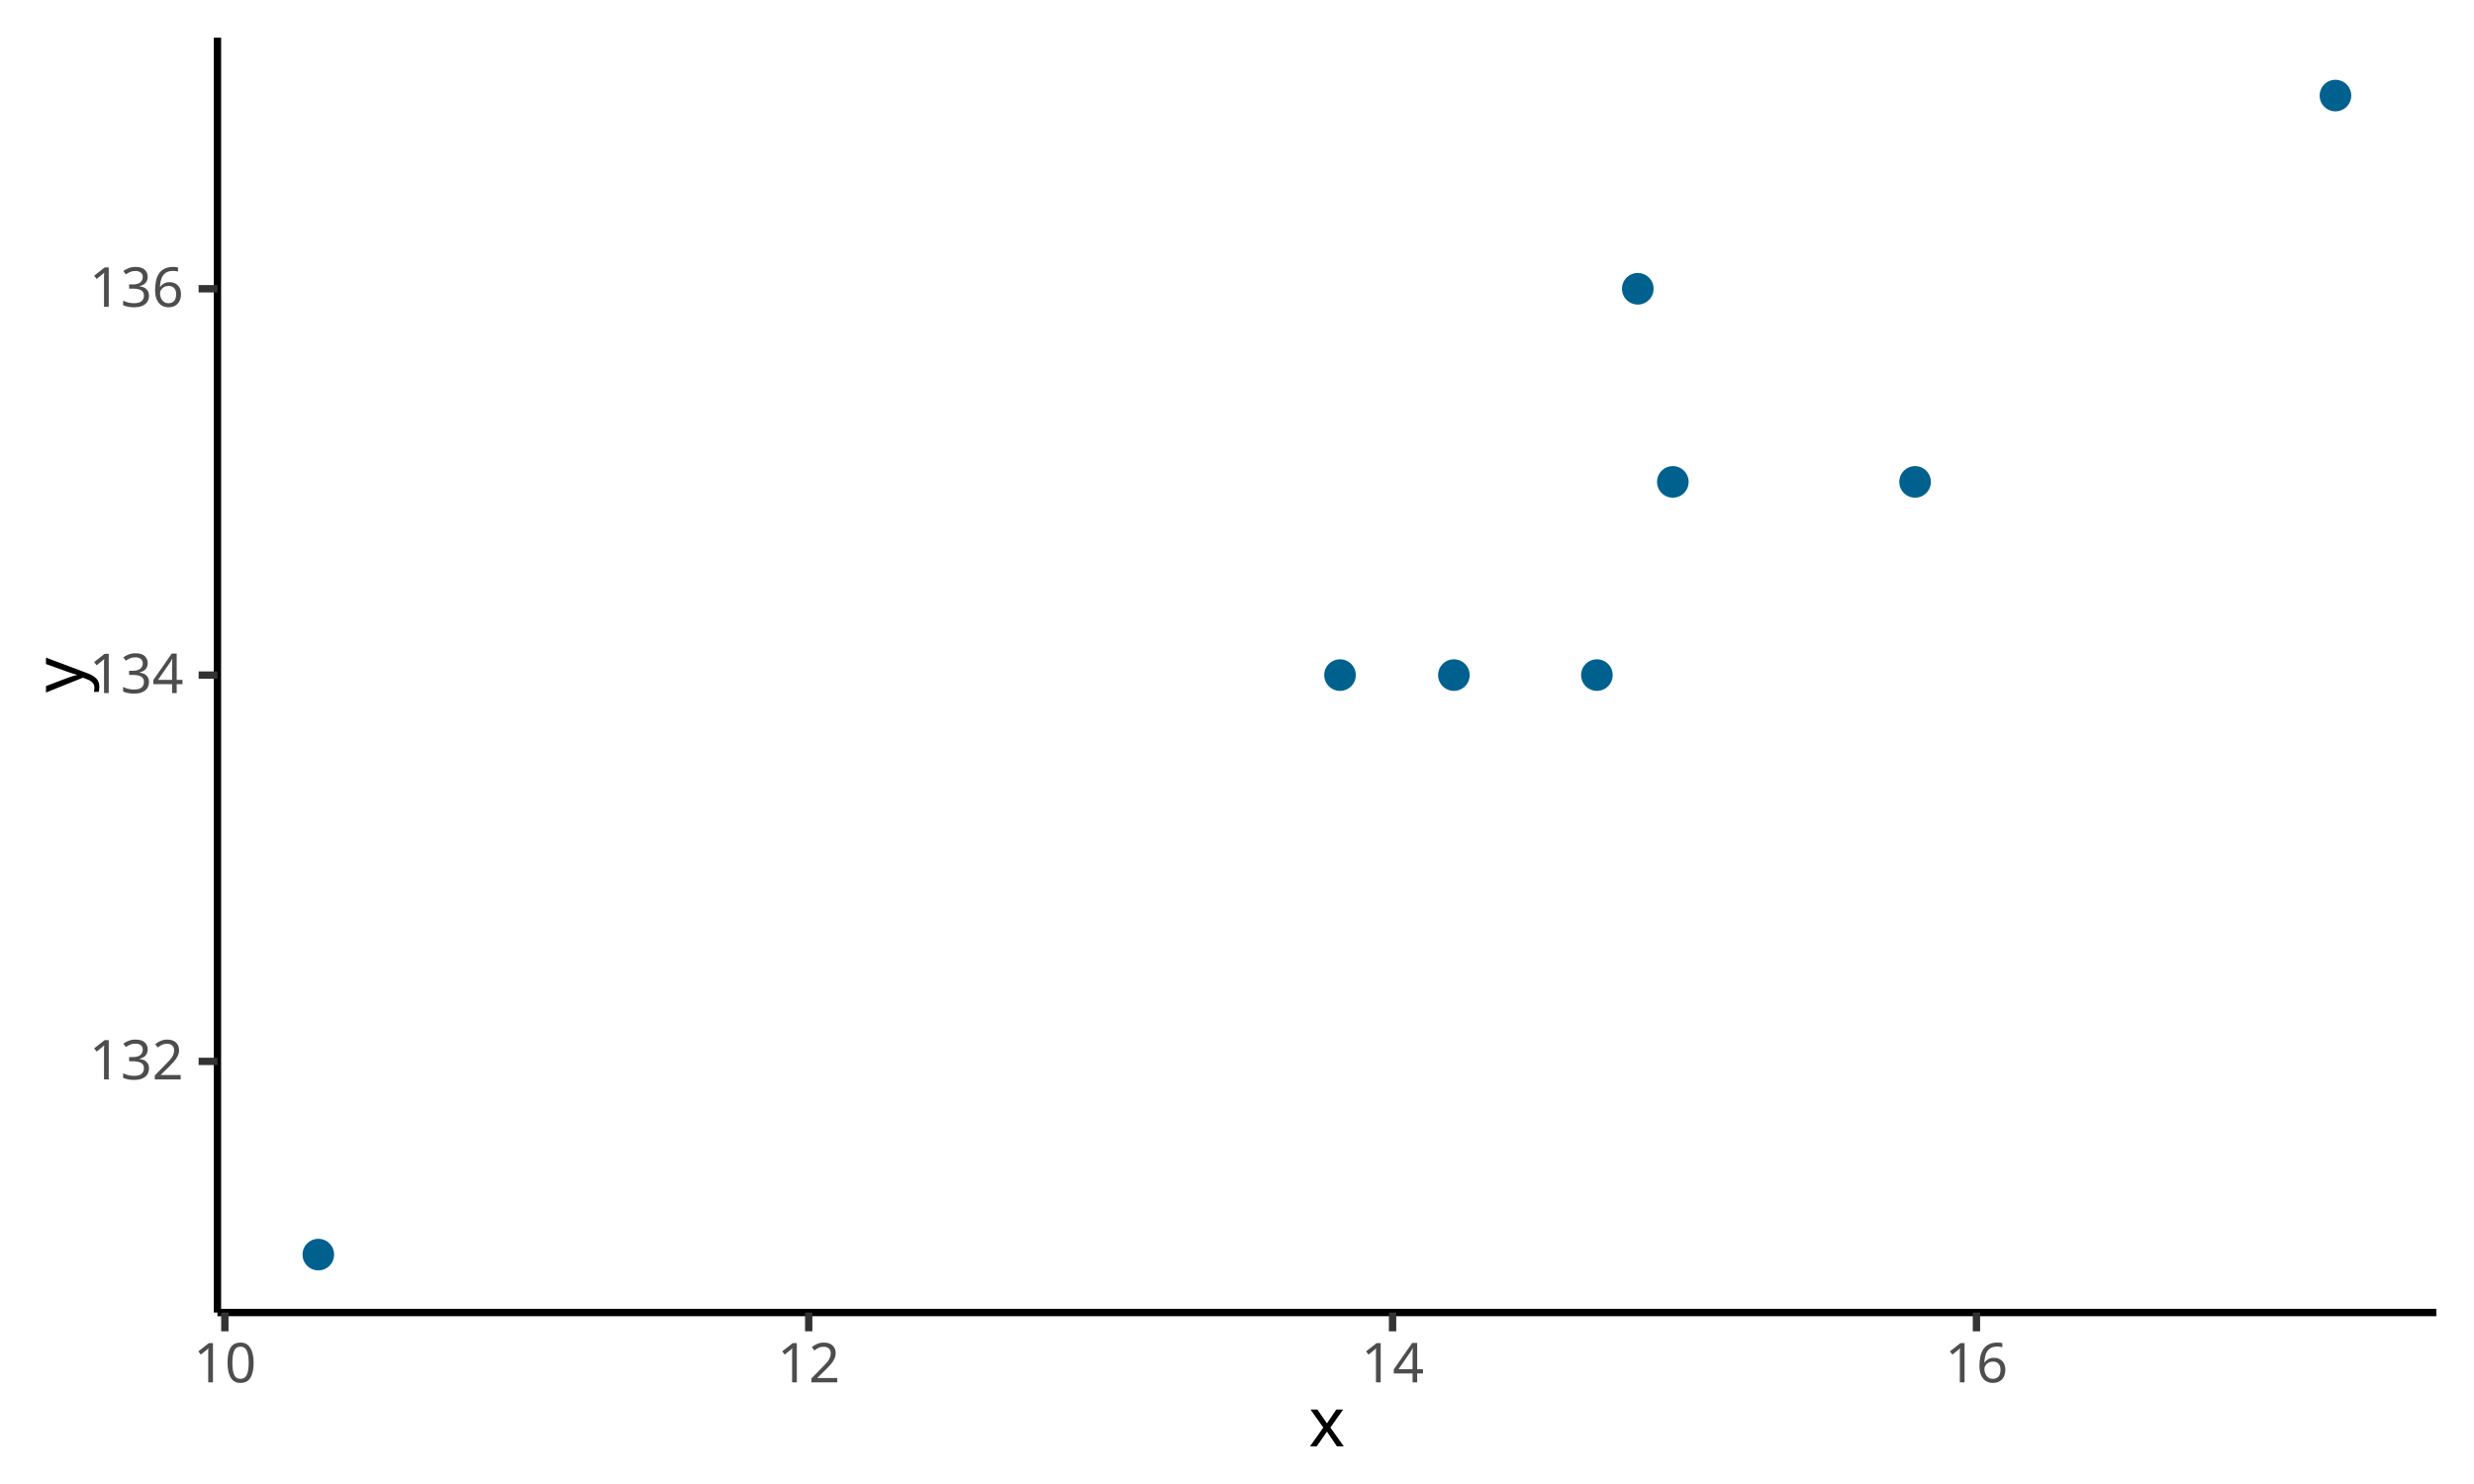
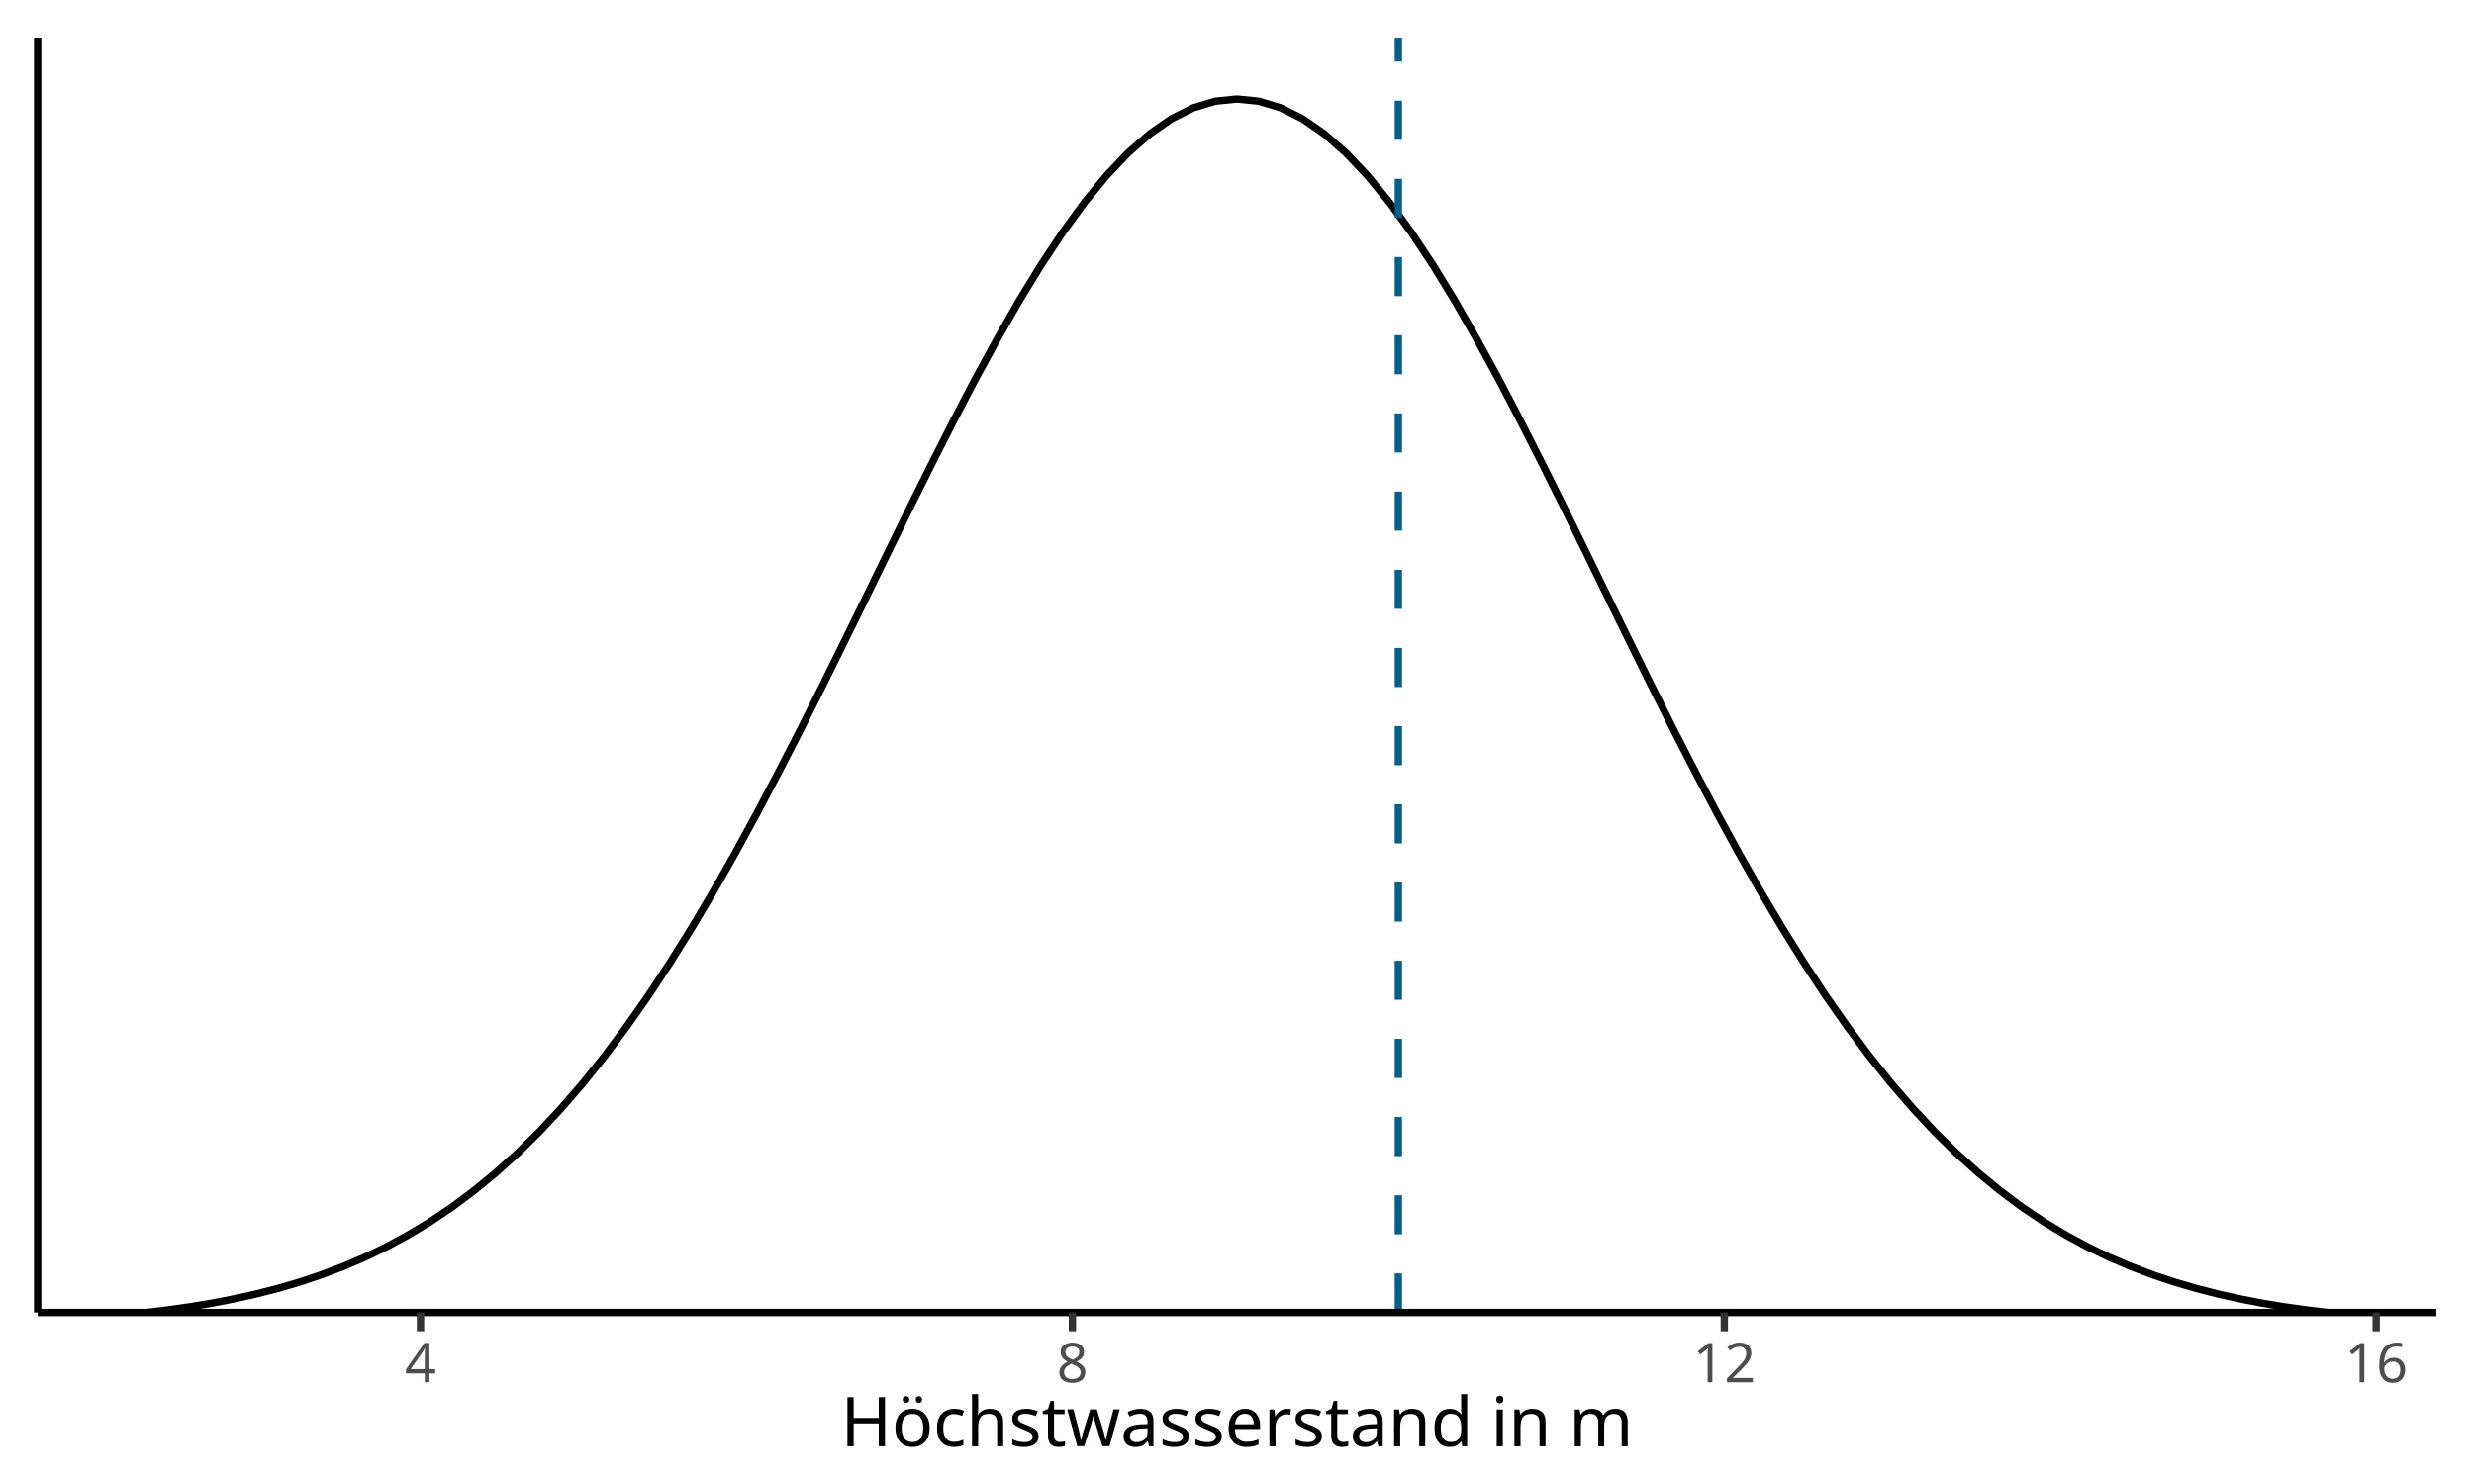
<svg xmlns="http://www.w3.org/2000/svg" class="svglite" width="360.00pt" height="216.00pt" viewBox="0 0 360.00 216.00">
  <defs>
    <style type="text/css">
    .svglite line, .svglite polyline, .svglite polygon, .svglite path, .svglite rect, .svglite circle {
      fill: none;
      stroke: #000000;
      stroke-linecap: round;
      stroke-linejoin: round;
      stroke-miterlimit: 10.00;
    }
    .svglite text {
      white-space: pre;
    }
  </style>
  </defs>
  <rect width="100%" height="100%" style="stroke: none; fill: #FFFFFF;" />
  <defs>
    <clipPath id="cpMC4wMHwzNjAuMDB8MC4wMHwyMTYuMDA=">
      <rect x="0.00" y="0.00" width="360.00" height="216.00" />
    </clipPath>
  </defs>
  <g clip-path="url(#cpMC4wMHwzNjAuMDB8MC4wMHwyMTYuMDA=)">
    <rect x="0.00" y="0.00" width="360.00" height="216.00" style="stroke-width: 1.07; stroke: #FFFFFF; fill: #FFFFFF;" />
  </g>
  <defs>
-     <clipPath id="cpMzEuNjR8MzU0LjUyfDUuNDh8MTkxLjA0">
-       <rect x="31.64" y="5.48" width="322.88" height="185.56" />
+     <clipPath id="cpNS40OHwzNTQuNTJ8NS40OHwxOTEuMDQ=">
+       <rect x="5.48" y="5.48" width="349.04" height="185.56" />
    </clipPath>
  </defs>
-   <g clip-path="url(#cpMzEuNjR8MzU0LjUyfDUuNDh8MTkxLjA0)">
-     <rect x="31.64" y="5.48" width="322.88" height="185.56" style="stroke-width: 1.07; stroke: none; fill: #FFFFFF;" />
-     <circle cx="211.56" cy="98.26" r="1.95" style="stroke-width: 0.71; stroke: #00618F; fill: #00618F;" />
-     <circle cx="46.32" cy="182.61" r="1.95" style="stroke-width: 0.71; stroke: #00618F; fill: #00618F;" />
-     <circle cx="194.99" cy="98.26" r="1.95" style="stroke-width: 0.71; stroke: #00618F; fill: #00618F;" />
-     <circle cx="278.67" cy="70.14" r="1.95" style="stroke-width: 0.71; stroke: #00618F; fill: #00618F;" />
-     <circle cx="232.37" cy="98.26" r="1.95" style="stroke-width: 0.71; stroke: #00618F; fill: #00618F;" />
-     <circle cx="339.84" cy="13.91" r="1.95" style="stroke-width: 0.71; stroke: #00618F; fill: #00618F;" />
-     <circle cx="238.32" cy="42.03" r="1.95" style="stroke-width: 0.71; stroke: #00618F; fill: #00618F;" />
-     <circle cx="243.42" cy="70.14" r="1.95" style="stroke-width: 0.71; stroke: #00618F; fill: #00618F;" />
+   <g clip-path="url(#cpNS40OHwzNTQuNTJ8NS40OHwxOTEuMDQ=)">
+     <rect x="5.48" y="5.48" width="349.04" height="185.56" style="stroke-width: 1.07; stroke: none; fill: #FFFFFF;" />
+     <polyline points="21.34,191.04 24.52,190.65 27.69,190.20 30.86,189.68 34.04,189.06 37.21,188.36 40.38,187.55 43.56,186.62 46.73,185.56 49.90,184.36 53.08,183.00 56.25,181.47 59.42,179.75 62.60,177.83 65.77,175.70 68.94,173.33 72.11,170.73 75.29,167.87 78.46,164.75 81.63,161.35 84.81,157.68 87.98,153.72 91.15,149.47 94.33,144.94 97.50,140.12 100.67,135.04 103.85,129.69 107.02,124.10 110.19,118.28 113.36,112.27 116.54,106.08 119.71,99.76 122.88,93.34 126.06,86.86 129.23,80.36 132.40,73.89 135.58,67.51 138.75,61.26 141.92,55.19 145.10,49.37 148.27,43.83 151.44,38.64 154.62,33.85 157.79,29.49 160.96,25.62 164.13,22.27 167.31,19.48 170.48,17.28 173.65,15.69 176.83,14.73 180.00,14.41 183.17,14.73 186.35,15.69 189.52,17.28 192.69,19.48 195.87,22.27 199.04,25.62 202.21,29.49 205.38,33.85 208.56,38.64 211.73,43.83 214.90,49.37 218.08,55.19 221.25,61.26 224.42,67.51 227.60,73.89 230.77,80.36 233.94,86.86 237.12,93.34 240.29,99.76 243.46,106.08 246.64,112.27 249.81,118.28 252.98,124.10 256.15,129.69 259.33,135.04 262.50,140.12 265.67,144.94 268.85,149.47 272.02,153.72 275.19,157.68 278.37,161.35 281.54,164.75 284.71,167.87 287.89,170.73 291.06,173.33 294.23,175.70 297.40,177.83 300.58,179.75 303.75,181.47 306.92,183.00 310.10,184.36 313.27,185.56 316.44,186.62 319.62,187.55 322.79,188.36 325.96,189.06 329.14,189.68 332.31,190.20 335.48,190.65 338.66,191.04 " style="stroke-width: 1.07; stroke-linecap: butt;" />
+     <line x1="203.48" y1="191.04" x2="203.48" y2="5.48" style="stroke-width: 1.07; stroke: #00618F; stroke-dasharray: 5.69,5.69; stroke-linecap: butt;" />
  </g>
  <g clip-path="url(#cpMC4wMHwzNjAuMDB8MC4wMHwyMTYuMDA=)">
-     <polyline points="31.64,191.04 31.64,5.48 " style="stroke-width: 1.07; stroke-linecap: butt;" />
-     <text x="26.71" y="157.11" text-anchor="end" style="font-size: 8.00px;fill: #4D4D4D; font-family: &quot;Source Sans Pro&quot;;" textLength="11.92px" lengthAdjust="spacingAndGlyphs">132</text>
-     <text x="26.71" y="100.88" text-anchor="end" style="font-size: 8.00px;fill: #4D4D4D; font-family: &quot;Source Sans Pro&quot;;" textLength="11.92px" lengthAdjust="spacingAndGlyphs">134</text>
-     <text x="26.71" y="44.65" text-anchor="end" style="font-size: 8.00px;fill: #4D4D4D; font-family: &quot;Source Sans Pro&quot;;" textLength="11.92px" lengthAdjust="spacingAndGlyphs">136</text>
-     <polyline points="28.90,154.49 31.64,154.49 " style="stroke-width: 1.07; stroke: #333333; stroke-linecap: butt;" />
-     <polyline points="28.90,98.26 31.64,98.26 " style="stroke-width: 1.07; stroke: #333333; stroke-linecap: butt;" />
-     <polyline points="28.90,42.03 31.64,42.03 " style="stroke-width: 1.07; stroke: #333333; stroke-linecap: butt;" />
-     <polyline points="31.64,191.04 354.52,191.04 " style="stroke-width: 1.07; stroke-linecap: butt;" />
-     <polyline points="32.72,193.78 32.72,191.04 " style="stroke-width: 1.07; stroke: #333333; stroke-linecap: butt;" />
-     <polyline points="117.68,193.78 117.68,191.04 " style="stroke-width: 1.07; stroke: #333333; stroke-linecap: butt;" />
-     <polyline points="202.64,193.78 202.64,191.04 " style="stroke-width: 1.07; stroke: #333333; stroke-linecap: butt;" />
-     <polyline points="287.60,193.78 287.60,191.04 " style="stroke-width: 1.07; stroke: #333333; stroke-linecap: butt;" />
-     <text x="32.72" y="201.21" text-anchor="middle" style="font-size: 8.00px;fill: #4D4D4D; font-family: &quot;Source Sans Pro&quot;;" textLength="7.95px" lengthAdjust="spacingAndGlyphs">10</text>
-     <text x="117.68" y="201.21" text-anchor="middle" style="font-size: 8.00px;fill: #4D4D4D; font-family: &quot;Source Sans Pro&quot;;" textLength="7.95px" lengthAdjust="spacingAndGlyphs">12</text>
-     <text x="202.64" y="201.21" text-anchor="middle" style="font-size: 8.00px;fill: #4D4D4D; font-family: &quot;Source Sans Pro&quot;;" textLength="7.95px" lengthAdjust="spacingAndGlyphs">14</text>
-     <text x="287.60" y="201.21" text-anchor="middle" style="font-size: 8.00px;fill: #4D4D4D; font-family: &quot;Source Sans Pro&quot;;" textLength="7.95px" lengthAdjust="spacingAndGlyphs">16</text>
-     <text x="193.08" y="210.52" text-anchor="middle" style="font-size: 10.00px; font-family: &quot;Source Sans Pro&quot;;" textLength="4.46px" lengthAdjust="spacingAndGlyphs">x</text>
-     <text transform="translate(12.05,98.26) rotate(-90)" text-anchor="middle" style="font-size: 10.00px; font-family: &quot;Source Sans Pro&quot;;" textLength="4.67px" lengthAdjust="spacingAndGlyphs">y</text>
+     <polyline points="5.48,191.04 5.48,5.48 " style="stroke-width: 1.07; stroke-linecap: butt;" />
+     <polyline points="5.48,191.04 354.52,191.04 " style="stroke-width: 1.07; stroke-linecap: butt;" />
+     <polyline points="61.19,193.78 61.19,191.04 " style="stroke-width: 1.07; stroke: #333333; stroke-linecap: butt;" />
+     <polyline points="156.05,193.78 156.05,191.04 " style="stroke-width: 1.07; stroke: #333333; stroke-linecap: butt;" />
+     <polyline points="250.91,193.78 250.91,191.04 " style="stroke-width: 1.07; stroke: #333333; stroke-linecap: butt;" />
+     <polyline points="345.77,193.78 345.77,191.04 " style="stroke-width: 1.07; stroke: #333333; stroke-linecap: butt;" />
+     <text x="61.19" y="201.21" text-anchor="middle" style="font-size: 8.00px;fill: #4D4D4D; font-family: &quot;Source Sans Pro&quot;;" textLength="3.97px" lengthAdjust="spacingAndGlyphs">4</text>
+     <text x="156.05" y="201.21" text-anchor="middle" style="font-size: 8.00px;fill: #4D4D4D; font-family: &quot;Source Sans Pro&quot;;" textLength="3.97px" lengthAdjust="spacingAndGlyphs">8</text>
+     <text x="250.91" y="201.21" text-anchor="middle" style="font-size: 8.00px;fill: #4D4D4D; font-family: &quot;Source Sans Pro&quot;;" textLength="7.95px" lengthAdjust="spacingAndGlyphs">12</text>
+     <text x="345.77" y="201.21" text-anchor="middle" style="font-size: 8.00px;fill: #4D4D4D; font-family: &quot;Source Sans Pro&quot;;" textLength="7.95px" lengthAdjust="spacingAndGlyphs">16</text>
+     <text x="180.00" y="210.52" text-anchor="middle" style="font-size: 10.00px; font-family: &quot;Source Sans Pro&quot;;" textLength="102.36px" lengthAdjust="spacingAndGlyphs">Höchstwasserstand in m</text>
  </g>
</svg>
